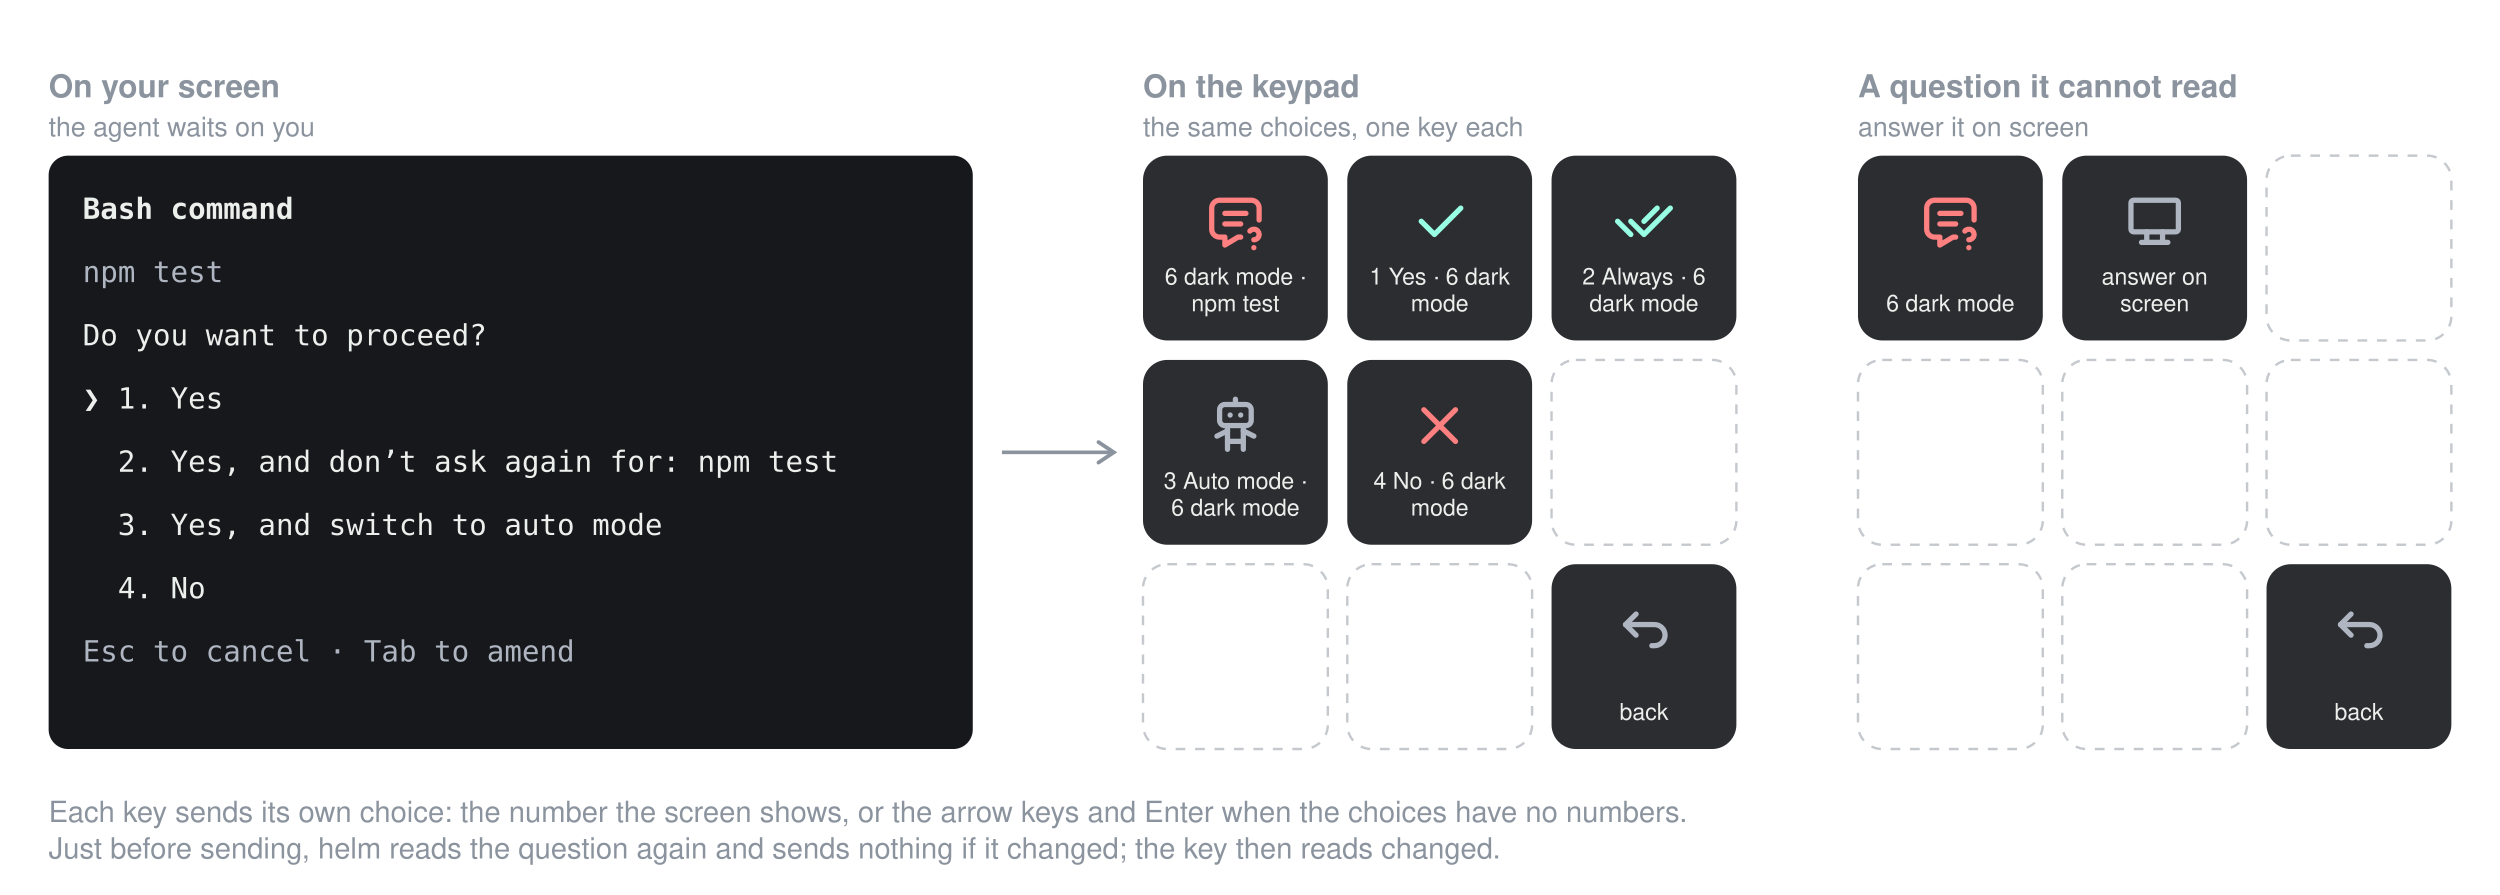
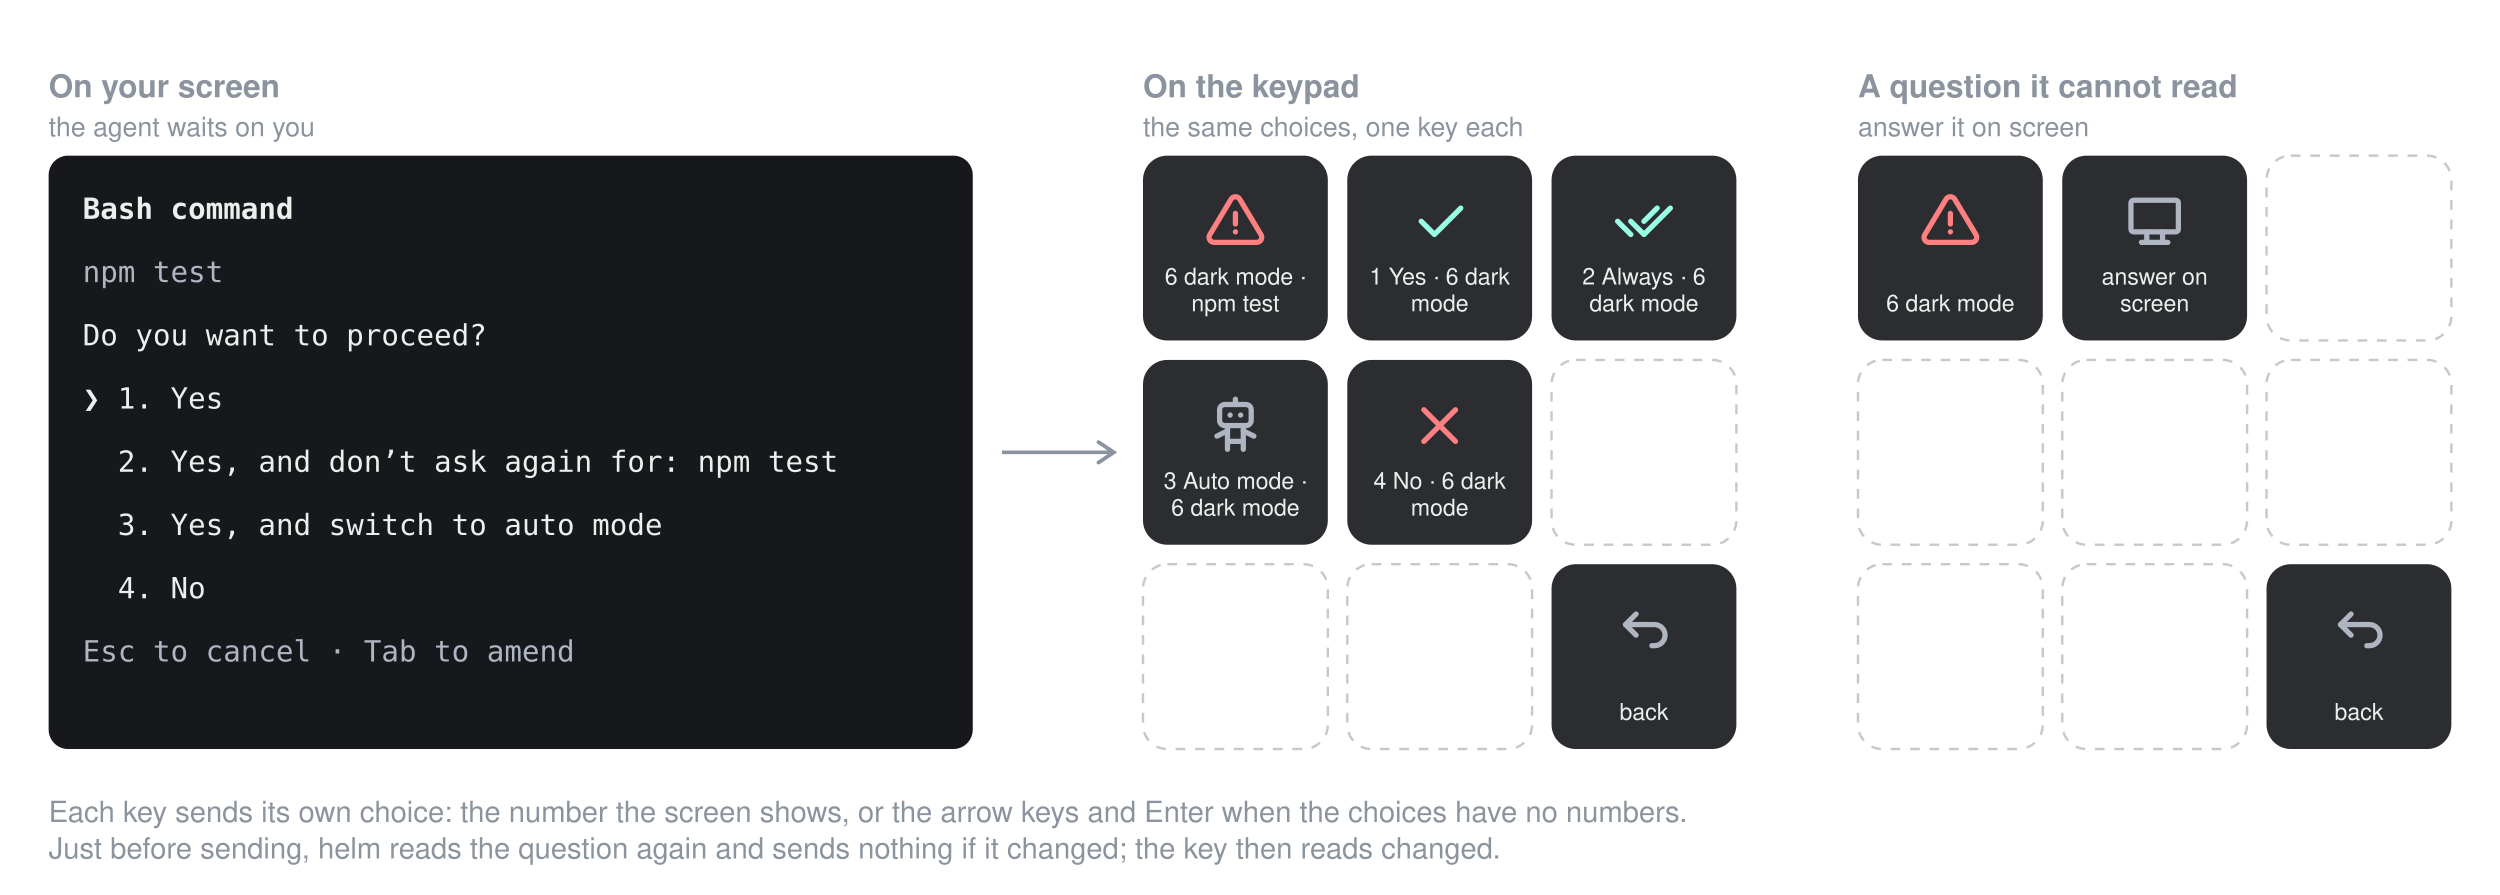
<svg xmlns="http://www.w3.org/2000/svg" viewBox="0 0 1028 368" width="1028" height="368" font-family="-apple-system, BlinkMacSystemFont, 'Segoe UI', Helvetica, Arial, sans-serif">
  <defs>
    <marker id="a" viewBox="0 0 10 10" refX="8" refY="5" markerWidth="7" markerHeight="7" orient="auto">
      <path d="M2 1L8 5L2 9" fill="none" stroke="#8b949e" stroke-width="1.5" stroke-linecap="round" />
    </marker>
  </defs>
  <rect x="20" y="64" width="380" height="244" rx="8" fill="#16181c" />
  <text x="34" y="90" font-size="12" font-weight="600" font-family="ui-monospace, SFMono-Regular, Menlo, monospace" fill="#ebf0ec" xml:space="preserve">Bash command</text>
  <text x="34" y="116" font-size="12" font-weight="400" font-family="ui-monospace, SFMono-Regular, Menlo, monospace" fill="#afb6c2" xml:space="preserve">npm test</text>
  <text x="34" y="142" font-size="12" font-weight="400" font-family="ui-monospace, SFMono-Regular, Menlo, monospace" fill="#ebf0ec" xml:space="preserve">Do you want to proceed?</text>
  <text x="34" y="168" font-size="12" font-weight="400" font-family="ui-monospace, SFMono-Regular, Menlo, monospace" fill="#ebf0ec" xml:space="preserve">❯ 1. Yes</text>
  <text x="34" y="194" font-size="12" font-weight="400" font-family="ui-monospace, SFMono-Regular, Menlo, monospace" fill="#ebf0ec" xml:space="preserve">  2. Yes, and don’t ask again for: npm test</text>
  <text x="34" y="220" font-size="12" font-weight="400" font-family="ui-monospace, SFMono-Regular, Menlo, monospace" fill="#ebf0ec" xml:space="preserve">  3. Yes, and switch to auto mode</text>
  <text x="34" y="246" font-size="12" font-weight="400" font-family="ui-monospace, SFMono-Regular, Menlo, monospace" fill="#ebf0ec" xml:space="preserve">  4. No</text>
  <text x="34" y="272" font-size="12" font-weight="400" font-family="ui-monospace, SFMono-Regular, Menlo, monospace" fill="#afb6c2" xml:space="preserve">Esc to cancel · Tab to amend</text>
  <text x="20" y="40" font-size="13" font-weight="600" fill="#8b949e" text-anchor="start">On your screen</text>
  <text x="20" y="56" font-size="11" font-weight="400" fill="#8b949e" text-anchor="start">the agent waits on you</text>
  <text x="470" y="40" font-size="13" font-weight="600" fill="#8b949e" text-anchor="start">On the keypad</text>
  <text x="470" y="56" font-size="11" font-weight="400" fill="#8b949e" text-anchor="start">the same choices, one key each</text>
  <rect x="470" y="64" width="76" height="76" rx="10" fill="#2b2d30" />
  <g transform="translate(495.0 78.0) scale(1.083333)" fill="none" stroke="#ff8080" stroke-width="2" stroke-linecap="round" stroke-linejoin="round">
-     <path d="M8 9h8" />
-     <path d="M8 13h6" />
-     <path d="M14 18h-1l-5 3v-3h-2a3 3 0 0 1 -3 -3v-8a3 3 0 0 1 3 -3h12a3 3 0 0 1 3 3v4.5" />
-     <path d="M19 22v.01" />
-     <path d="M19 19a2.003 2.003 0 0 0 .914 -3.782a1.98 1.98 0 0 0 -2.414 .483" />
+     <path d="M12 9v4" />
+     <path d="M10.363 3.591l-8.106 13.534a1.914 1.914 0 0 0 1.636 2.871h16.214a1.914 1.914 0 0 0 1.636 -2.87l-8.106 -13.536a1.914 1.914 0 0 0 -3.274 0z" />
+     <path d="M12 16h.01" />
  </g>
  <text x="508.0" y="117" text-anchor="middle" font-size="9.5" fill="#ebf0ec">6 dark mode ·</text>
  <text x="508.0" y="128" text-anchor="middle" font-size="9.5" fill="#ebf0ec">npm test</text>
  <rect x="554" y="64" width="76" height="76" rx="10" fill="#2b2d30" />
  <g transform="translate(579.0 78.0) scale(1.083333)" fill="none" stroke="#99ffe4" stroke-width="2" stroke-linecap="round" stroke-linejoin="round">
    <path d="M5 12l5 5l10 -10" />
  </g>
  <text x="592.0" y="117" text-anchor="middle" font-size="9.5" fill="#ebf0ec">1 Yes · 6 dark</text>
  <text x="592.0" y="128" text-anchor="middle" font-size="9.5" fill="#ebf0ec">mode</text>
  <rect x="638" y="64" width="76" height="76" rx="10" fill="#2b2d30" />
  <g transform="translate(663.0 78.0) scale(1.083333)" fill="none" stroke="#99ffe4" stroke-width="2" stroke-linecap="round" stroke-linejoin="round">
    <path d="M7 12l5 5l10 -10" />
    <path d="M2 12l5 5m5 -5l5 -5" />
  </g>
  <text x="676.0" y="117" text-anchor="middle" font-size="9.5" fill="#ebf0ec">2 Always · 6</text>
  <text x="676.0" y="128" text-anchor="middle" font-size="9.5" fill="#ebf0ec">dark mode</text>
  <rect x="470" y="148" width="76" height="76" rx="10" fill="#2b2d30" />
  <g transform="translate(495.0 162.0) scale(1.083333)" fill="none" stroke="#afb6c2" stroke-width="2" stroke-linecap="round" stroke-linejoin="round">
    <path d="M6 4m0 2a2 2 0 0 1 2 -2h8a2 2 0 0 1 2 2v4a2 2 0 0 1 -2 2h-8a2 2 0 0 1 -2 -2z" />
    <path d="M12 2v2" />
    <path d="M9 12v9" />
    <path d="M15 12v9" />
    <path d="M5 16l4 -2" />
    <path d="M15 14l4 2" />
    <path d="M9 18h6" />
    <path d="M10 8v.01" />
    <path d="M14 8v.01" />
  </g>
  <text x="508.0" y="201" text-anchor="middle" font-size="9.5" fill="#ebf0ec">3 Auto mode ·</text>
  <text x="508.0" y="212" text-anchor="middle" font-size="9.5" fill="#ebf0ec">6 dark mode</text>
  <rect x="554" y="148" width="76" height="76" rx="10" fill="#2b2d30" />
  <g transform="translate(579.0 162.0) scale(1.083333)" fill="none" stroke="#ff8080" stroke-width="2" stroke-linecap="round" stroke-linejoin="round">
    <path d="M18 6l-12 12" />
    <path d="M6 6l12 12" />
  </g>
  <text x="592.0" y="201" text-anchor="middle" font-size="9.5" fill="#ebf0ec">4 No · 6 dark</text>
  <text x="592.0" y="212" text-anchor="middle" font-size="9.5" fill="#ebf0ec">mode</text>
  <rect x="638" y="148" width="76" height="76" rx="10" fill="none" stroke="#8b949e" stroke-width="1" stroke-dasharray="4 4" opacity="0.5" />
  <rect x="470" y="232" width="76" height="76" rx="10" fill="none" stroke="#8b949e" stroke-width="1" stroke-dasharray="4 4" opacity="0.5" />
  <rect x="554" y="232" width="76" height="76" rx="10" fill="none" stroke="#8b949e" stroke-width="1" stroke-dasharray="4 4" opacity="0.5" />
  <rect x="638" y="232" width="76" height="76" rx="10" fill="#2b2d30" />
  <g transform="translate(663.0 246.0) scale(1.083333)" fill="none" stroke="#afb6c2" stroke-width="2" stroke-linecap="round" stroke-linejoin="round">
    <path d="M9 14l-4 -4l4 -4" />
    <path d="M5 10h11a4 4 0 1 1 0 8h-1" />
  </g>
  <text x="676.0" y="296" text-anchor="middle" font-size="9.5" fill="#ebf0ec">back</text>
  <line x1="412" y1="186.0" x2="458" y2="186.0" stroke="#8b949e" stroke-width="1.5" marker-end="url(#a)" />
  <text x="764" y="40" font-size="13" font-weight="600" fill="#8b949e" text-anchor="start">A question it cannot read</text>
  <text x="764" y="56" font-size="11" font-weight="400" fill="#8b949e" text-anchor="start">answer it on screen</text>
  <rect x="764" y="64" width="76" height="76" rx="10" fill="#2b2d30" />
  <g transform="translate(789.0 78.0) scale(1.083333)" fill="none" stroke="#ff8080" stroke-width="2" stroke-linecap="round" stroke-linejoin="round">
-     <path d="M8 9h8" />
-     <path d="M8 13h6" />
-     <path d="M14 18h-1l-5 3v-3h-2a3 3 0 0 1 -3 -3v-8a3 3 0 0 1 3 -3h12a3 3 0 0 1 3 3v4.5" />
-     <path d="M19 22v.01" />
-     <path d="M19 19a2.003 2.003 0 0 0 .914 -3.782a1.98 1.98 0 0 0 -2.414 .483" />
+     <path d="M12 9v4" />
+     <path d="M10.363 3.591l-8.106 13.534a1.914 1.914 0 0 0 1.636 2.871h16.214a1.914 1.914 0 0 0 1.636 -2.87l-8.106 -13.536a1.914 1.914 0 0 0 -3.274 0z" />
+     <path d="M12 16h.01" />
  </g>
  <text x="802.0" y="128" text-anchor="middle" font-size="9.5" fill="#ebf0ec">6 dark mode</text>
  <rect x="848" y="64" width="76" height="76" rx="10" fill="#2b2d30" />
  <g transform="translate(873.0 78.0) scale(1.083333)" fill="none" stroke="#afb6c2" stroke-width="2" stroke-linecap="round" stroke-linejoin="round">
    <path d="M3 5a1 1 0 0 1 1 -1h16a1 1 0 0 1 1 1v10a1 1 0 0 1 -1 1h-16a1 1 0 0 1 -1 -1v-10z" />
    <path d="M7 20h10" />
    <path d="M9 16v4" />
    <path d="M15 16v4" />
  </g>
  <text x="886.0" y="117" text-anchor="middle" font-size="9.5" fill="#ebf0ec">answer on</text>
  <text x="886.0" y="128" text-anchor="middle" font-size="9.5" fill="#ebf0ec">screen</text>
  <rect x="932" y="64" width="76" height="76" rx="10" fill="none" stroke="#8b949e" stroke-width="1" stroke-dasharray="4 4" opacity="0.5" />
  <rect x="764" y="148" width="76" height="76" rx="10" fill="none" stroke="#8b949e" stroke-width="1" stroke-dasharray="4 4" opacity="0.5" />
  <rect x="848" y="148" width="76" height="76" rx="10" fill="none" stroke="#8b949e" stroke-width="1" stroke-dasharray="4 4" opacity="0.5" />
  <rect x="932" y="148" width="76" height="76" rx="10" fill="none" stroke="#8b949e" stroke-width="1" stroke-dasharray="4 4" opacity="0.5" />
  <rect x="764" y="232" width="76" height="76" rx="10" fill="none" stroke="#8b949e" stroke-width="1" stroke-dasharray="4 4" opacity="0.5" />
  <rect x="848" y="232" width="76" height="76" rx="10" fill="none" stroke="#8b949e" stroke-width="1" stroke-dasharray="4 4" opacity="0.5" />
  <rect x="932" y="232" width="76" height="76" rx="10" fill="#2b2d30" />
  <g transform="translate(957.0 246.0) scale(1.083333)" fill="none" stroke="#afb6c2" stroke-width="2" stroke-linecap="round" stroke-linejoin="round">
    <path d="M9 14l-4 -4l4 -4" />
    <path d="M5 10h11a4 4 0 1 1 0 8h-1" />
  </g>
  <text x="970.0" y="296" text-anchor="middle" font-size="9.5" fill="#ebf0ec">back</text>
  <text x="20" y="338" font-size="12" font-weight="400" fill="#8b949e" text-anchor="start">Each key sends its own choice: the number the screen shows, or the arrow keys and Enter when the choices have no numbers.</text>
  <text x="20" y="353" font-size="12" font-weight="400" fill="#8b949e" text-anchor="start">Just before sending, helm reads the question again and sends nothing if it changed; the key then reads changed.</text>
</svg>
